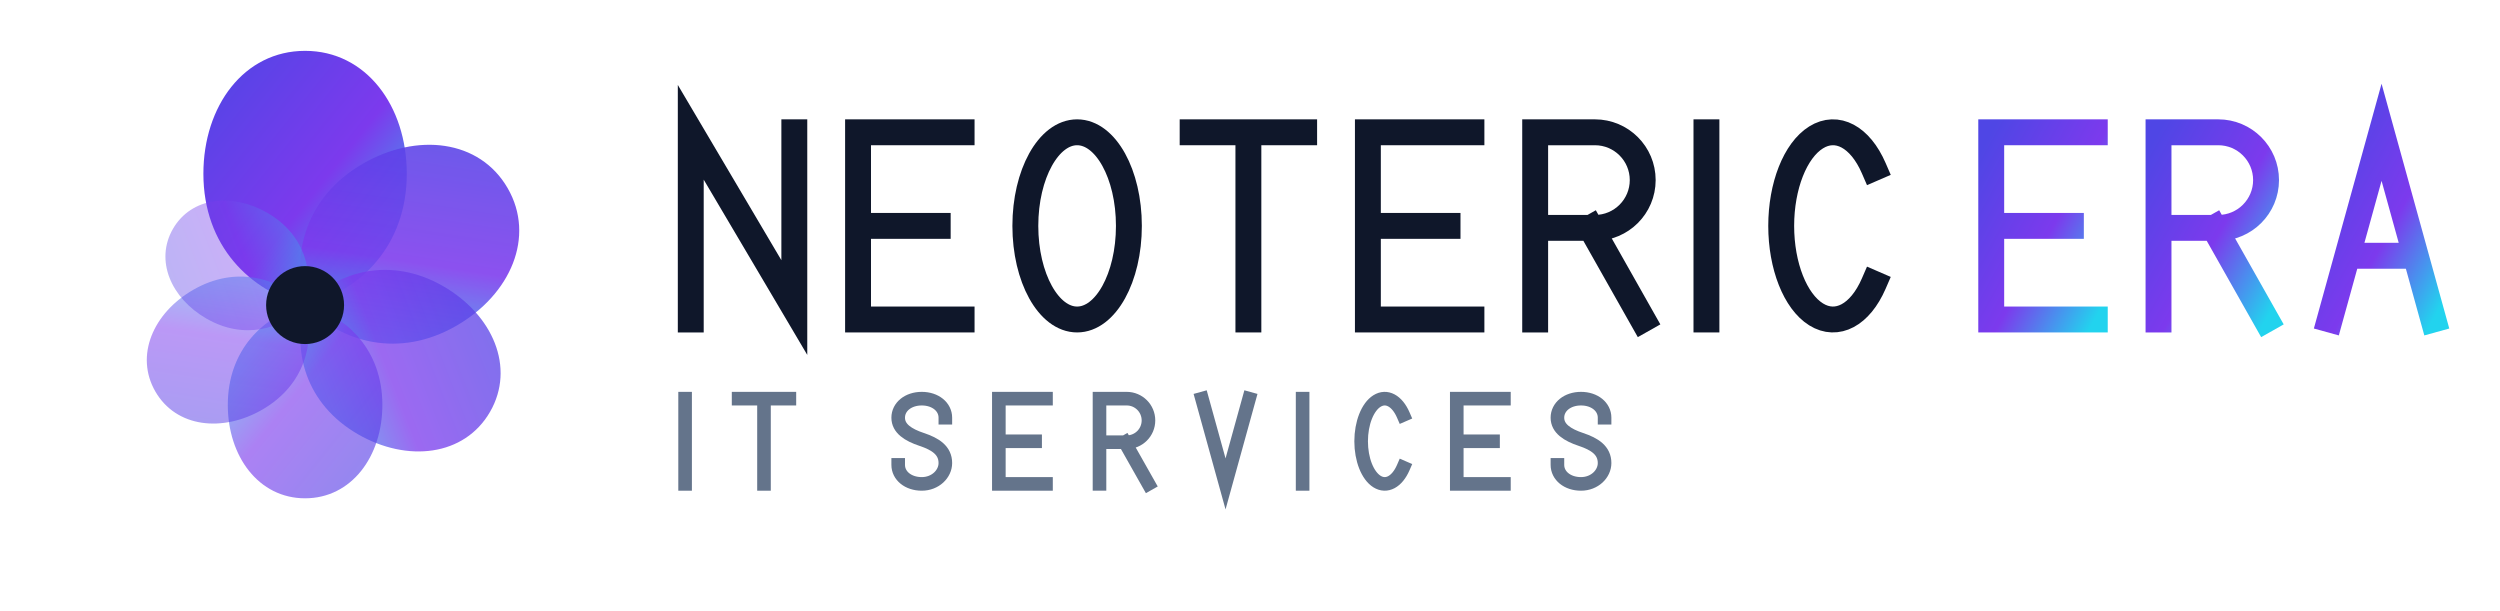
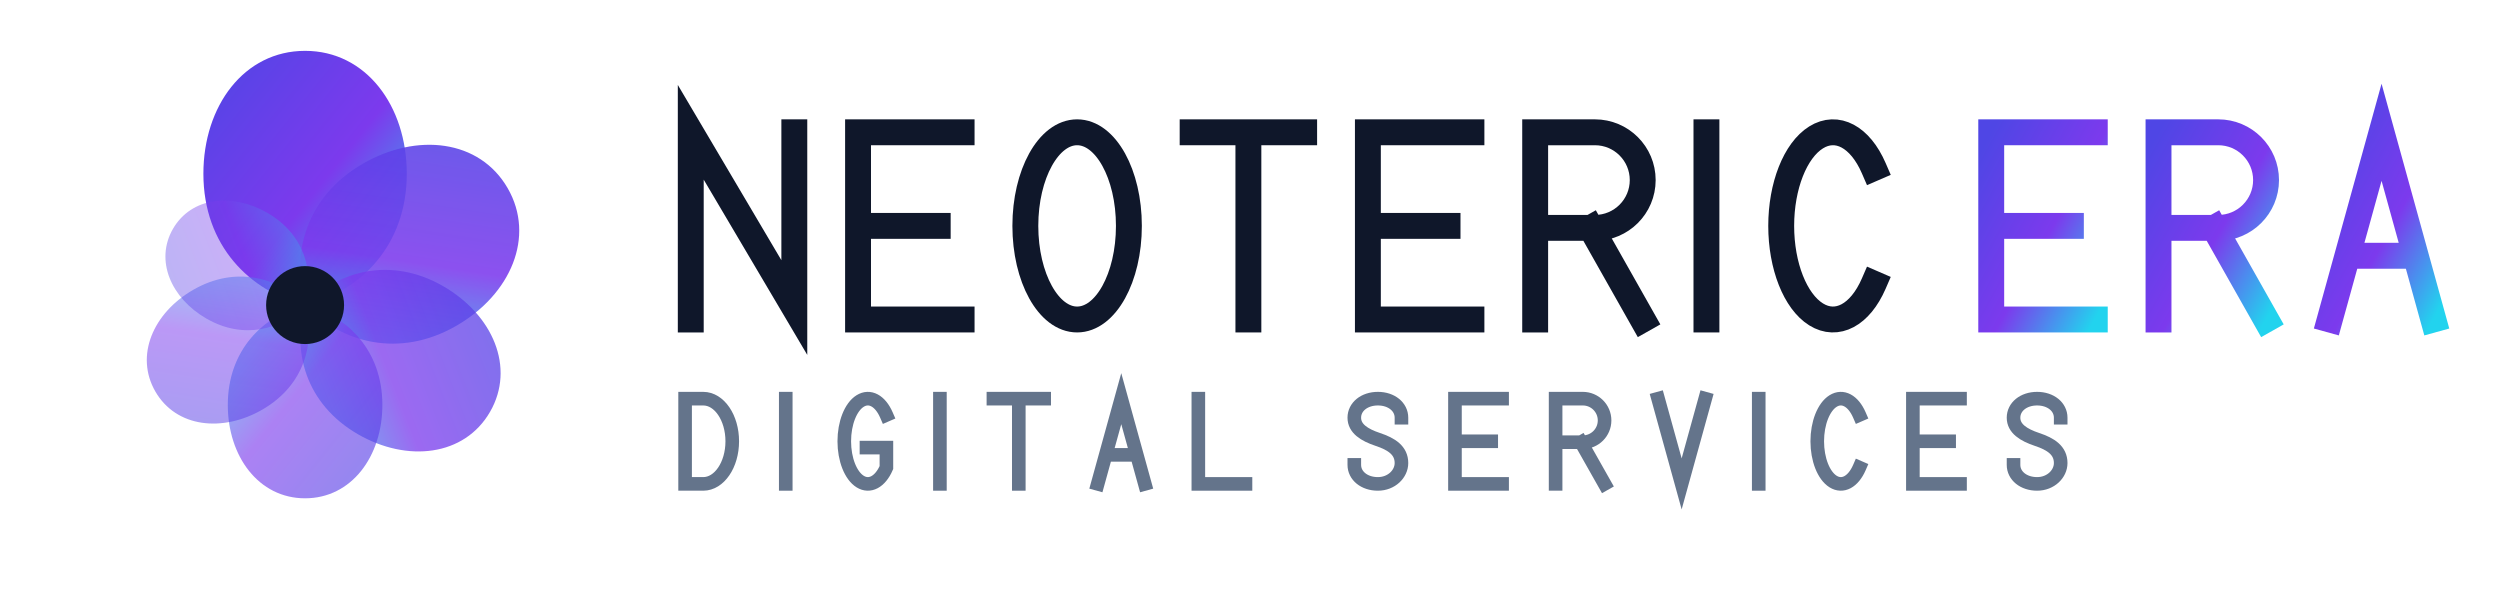
<svg xmlns="http://www.w3.org/2000/svg" viewBox="0 0 295 72" width="295" height="72" role="img" aria-labelledby="ntLogoDarkTitle">
  <defs>
    <linearGradient id="ntGradA" x1="0" y1="0" x2="1" y2="1">
      <stop offset="0" stop-color="#4F46E5" />
      <stop offset="0.55" stop-color="#7C3AED" />
      <stop offset="1" stop-color="#22D3EE" />
    </linearGradient>
    <path id="ntBlade" d="M0 -30C7.2 -30 12 -23.5 12 -15.5 12 -7 6.5 -1.6 0 0-6.5 -1.6 -12 -7 -12 -15.5-12 -23.5 -7.2 -30 0 -30Z" />
    <path id="ntN" d="M6 100V6l52 88V6" />
    <path id="ntE" d="M58 6H6v94h52M6 53h40" />
    <path id="ntO" d="M32 6a26 47 0 0 1 0 94 26 47 0 0 1 0-94Z" />
    <path id="ntT" d="M32 100V6M4 6h56" />
    <path id="ntR" d="M6 100V6h30a24 24 0 0 1 0 48H6m28 0 26 46" />
    <path id="ntI" d="M6 6v94" />
    <path id="ntC" d="M58 24a26 47 0 1 0 0 58" />
    <path id="ntA" d="m6 100 26-94 26 94M17 68h30" />
    <path id="ntV" d="m6 6 26 94 26-94" />
    <path id="ntS" d="M58 27C58 15 47 6 32 6 17 6 6 15 6 27 6 39 17 46 32 51 47 56 58 63 58 77 58 89 47 100 32 100 17 100 6 91 6 79" />
+     <path id="ntD" d="M6 100V6h20a32 47 0 0 1 0 94H6" />
+     <path id="ntG" d="M58 24a26 47 0 1 0 0 58V60H36" />
+     <path id="ntL" d="M6 6v94h52" />
  </defs>
  <g transform="translate(36 36)">
    <g fill="url(#ntGradA)">
      <use href="#ntBlade" transform="rotate(0)   scale(1)" opacity="1" />
      <use href="#ntBlade" transform="rotate(60)  scale(0.92)" opacity="0.88" />
      <use href="#ntBlade" transform="rotate(120) scale(0.84)" opacity="0.76" />
      <use href="#ntBlade" transform="rotate(180) scale(0.76)" opacity="0.64" />
      <use href="#ntBlade" transform="rotate(240) scale(0.68)" opacity="0.52" />
      <use href="#ntBlade" transform="rotate(300) scale(0.60)" opacity="0.40" />
    </g>
    <circle r="4.6" fill="#0F172A" />
  </g>
  <g transform="translate(80.1 14.2) scale(0.235)" fill="none" stroke="#0F172A" stroke-width="13" stroke-linecap="square" stroke-linejoin="miter">
    <use href="#ntN" x="0" />
    <use href="#ntE" x="84" />
    <use href="#ntO" x="168" />
    <use href="#ntT" x="254" />
    <use href="#ntE" x="340" />
    <use href="#ntR" x="424" />
    <use href="#ntI" x="510" />
    <use href="#ntC" x="542" />
  </g>
  <g transform="translate(80.1 14.2) scale(0.235)" fill="none" stroke="url(#ntGradA)" stroke-width="13" stroke-linecap="square" stroke-linejoin="miter">
    <use href="#ntE" x="653" />
    <use href="#ntR" x="737" />
    <use href="#ntA" x="823" />
  </g>
  <g transform="translate(80.2 46.4) scale(0.107)" fill="none" stroke="#64748B" stroke-width="15" stroke-linecap="square" stroke-linejoin="miter">
-     <use href="#ntI" x="0" />
-     <use href="#ntT" x="61" />
-     <use href="#ntS" x="235" />
-     <use href="#ntE" x="346" />
-     <use href="#ntR" x="457" />
-     <use href="#ntV" x="570" />
-     <use href="#ntI" x="681" />
-     <use href="#ntC" x="740" />
-     <use href="#ntE" x="851" />
-     <use href="#ntS" x="962" />
+     <use href="#ntD" x="0" />
+     <use href="#ntI" x="111" />
+     <use href="#ntG" x="170" />
+     <use href="#ntI" x="281" />
+     <use href="#ntT" x="342" />
+     <use href="#ntA" x="455" />
+     <use href="#ntL" x="566" />
+     <use href="#ntS" x="738" />
+     <use href="#ntE" x="849" />
+     <use href="#ntR" x="960" />
+     <use href="#ntV" x="1073" />
+     <use href="#ntI" x="1184" />
+     <use href="#ntC" x="1243" />
+     <use href="#ntE" x="1354" />
+     <use href="#ntS" x="1465" />
  </g>
</svg>
